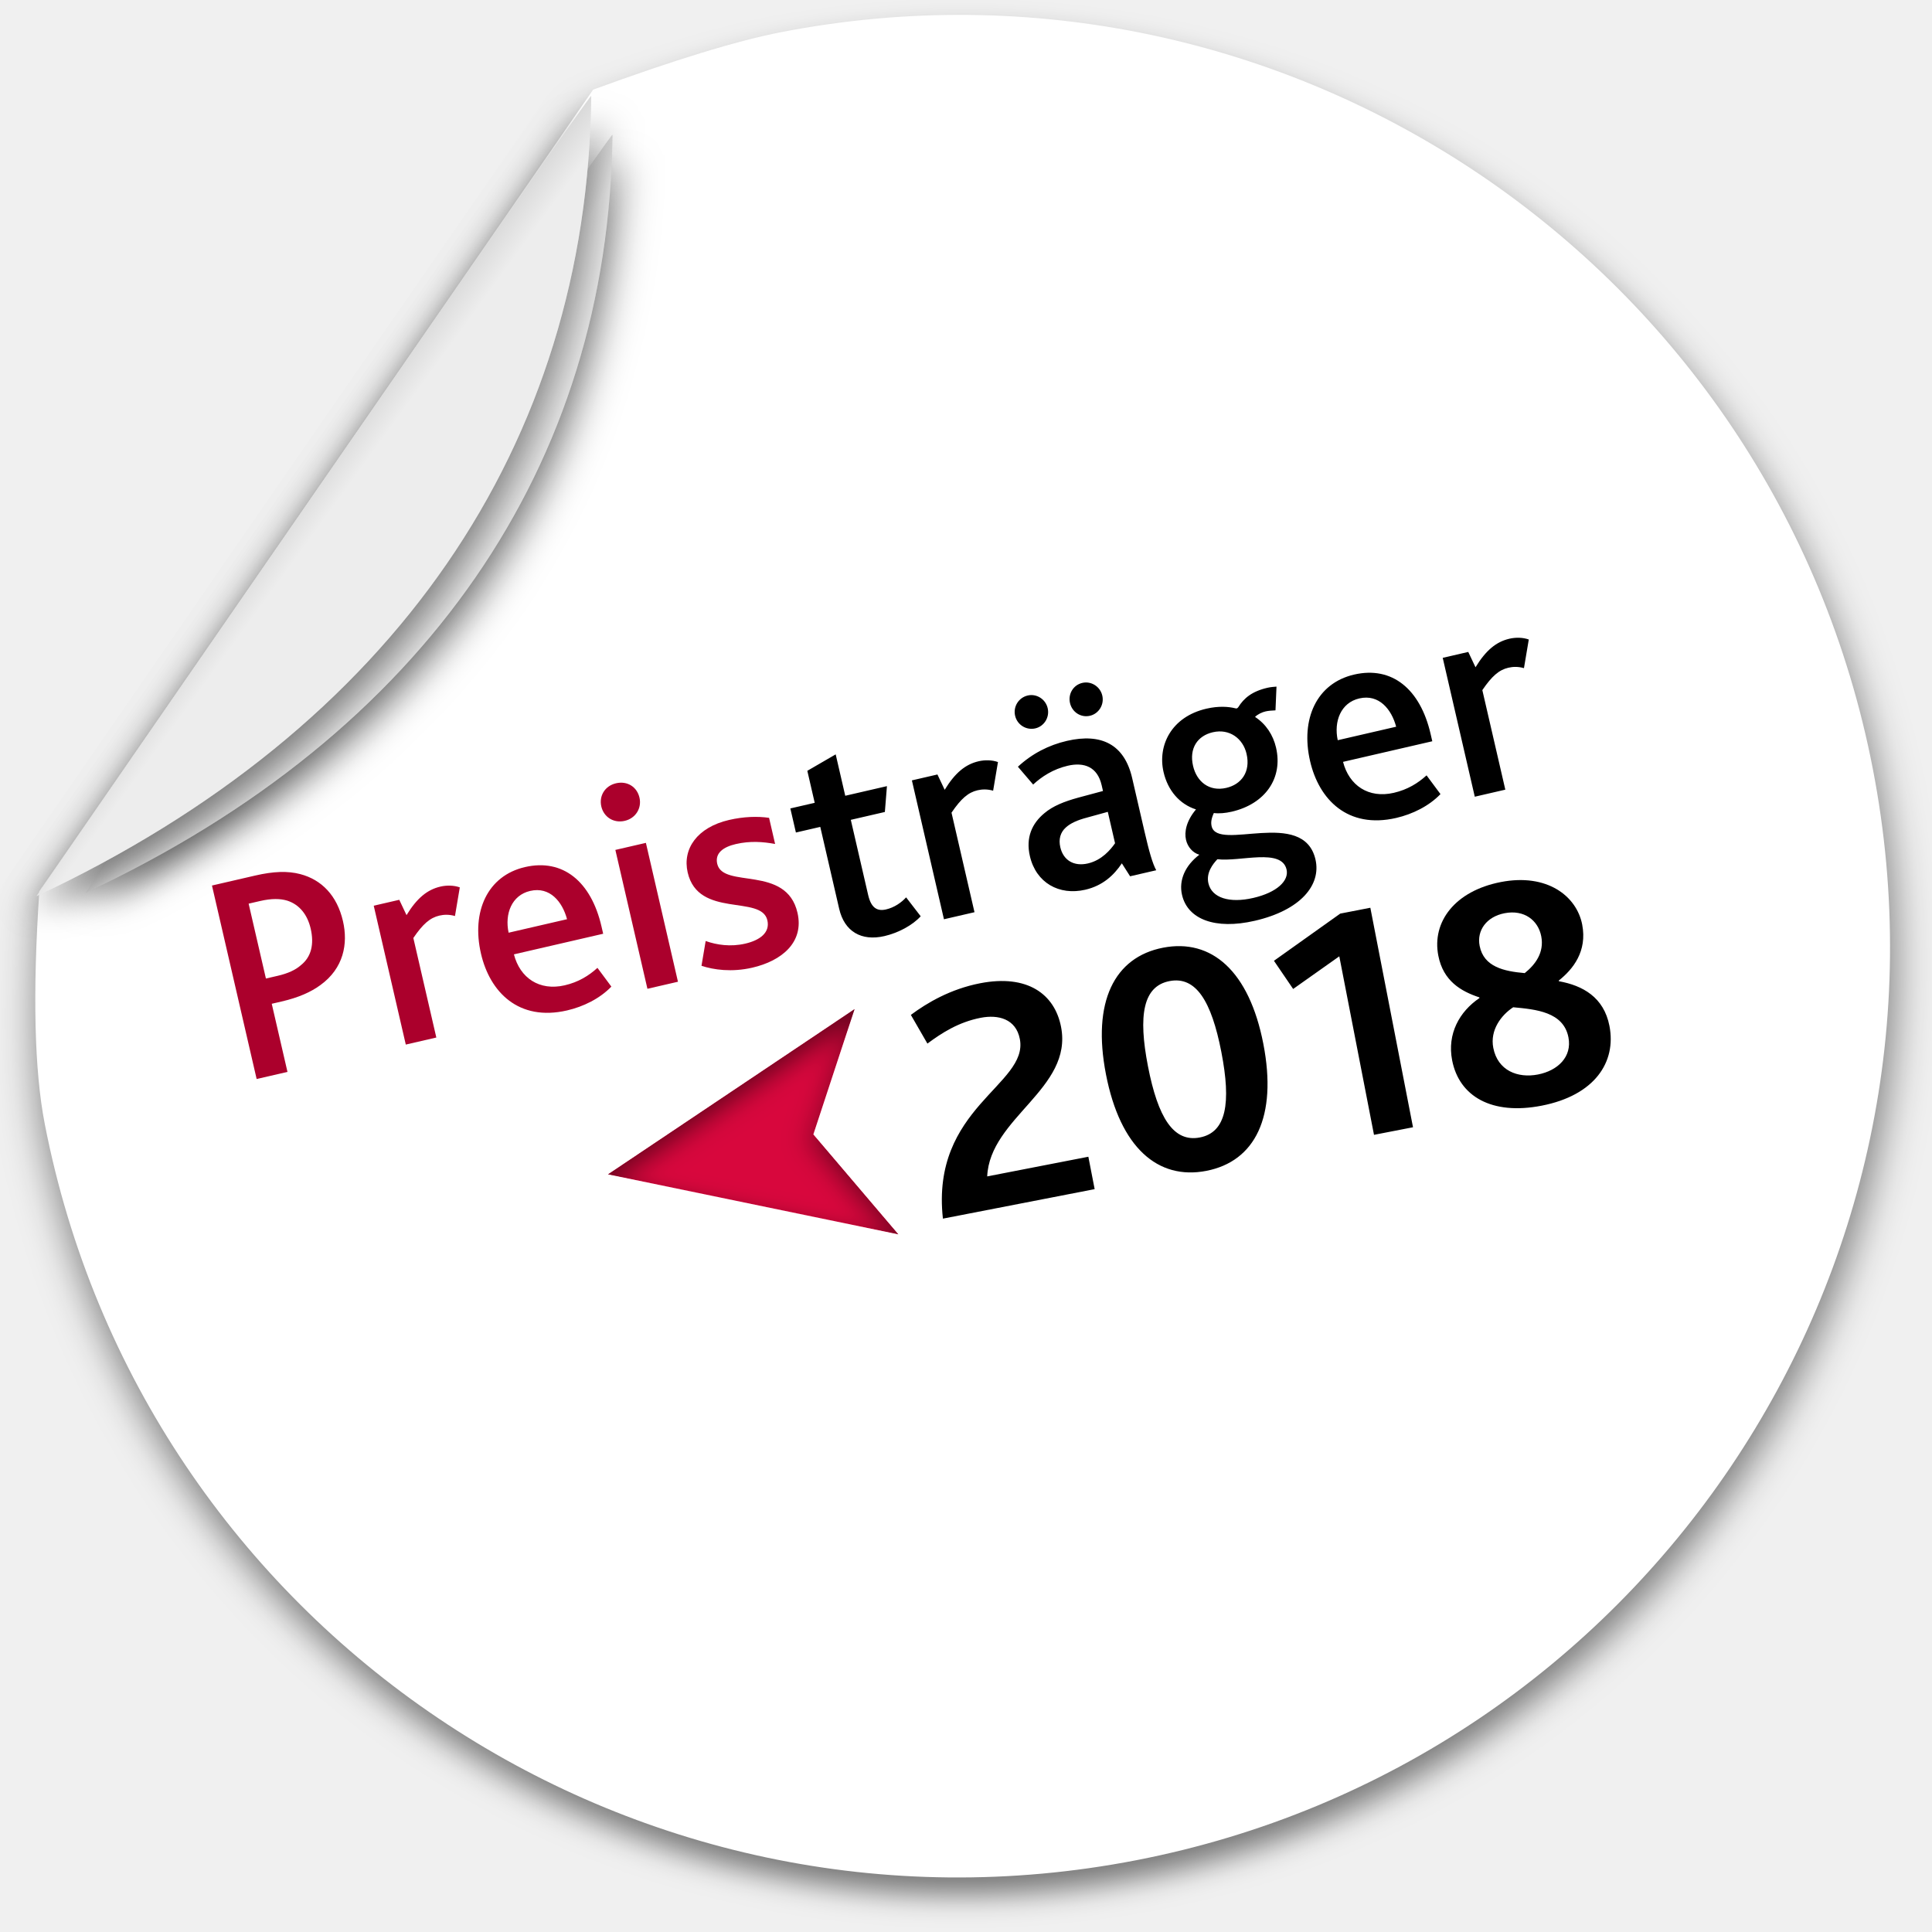
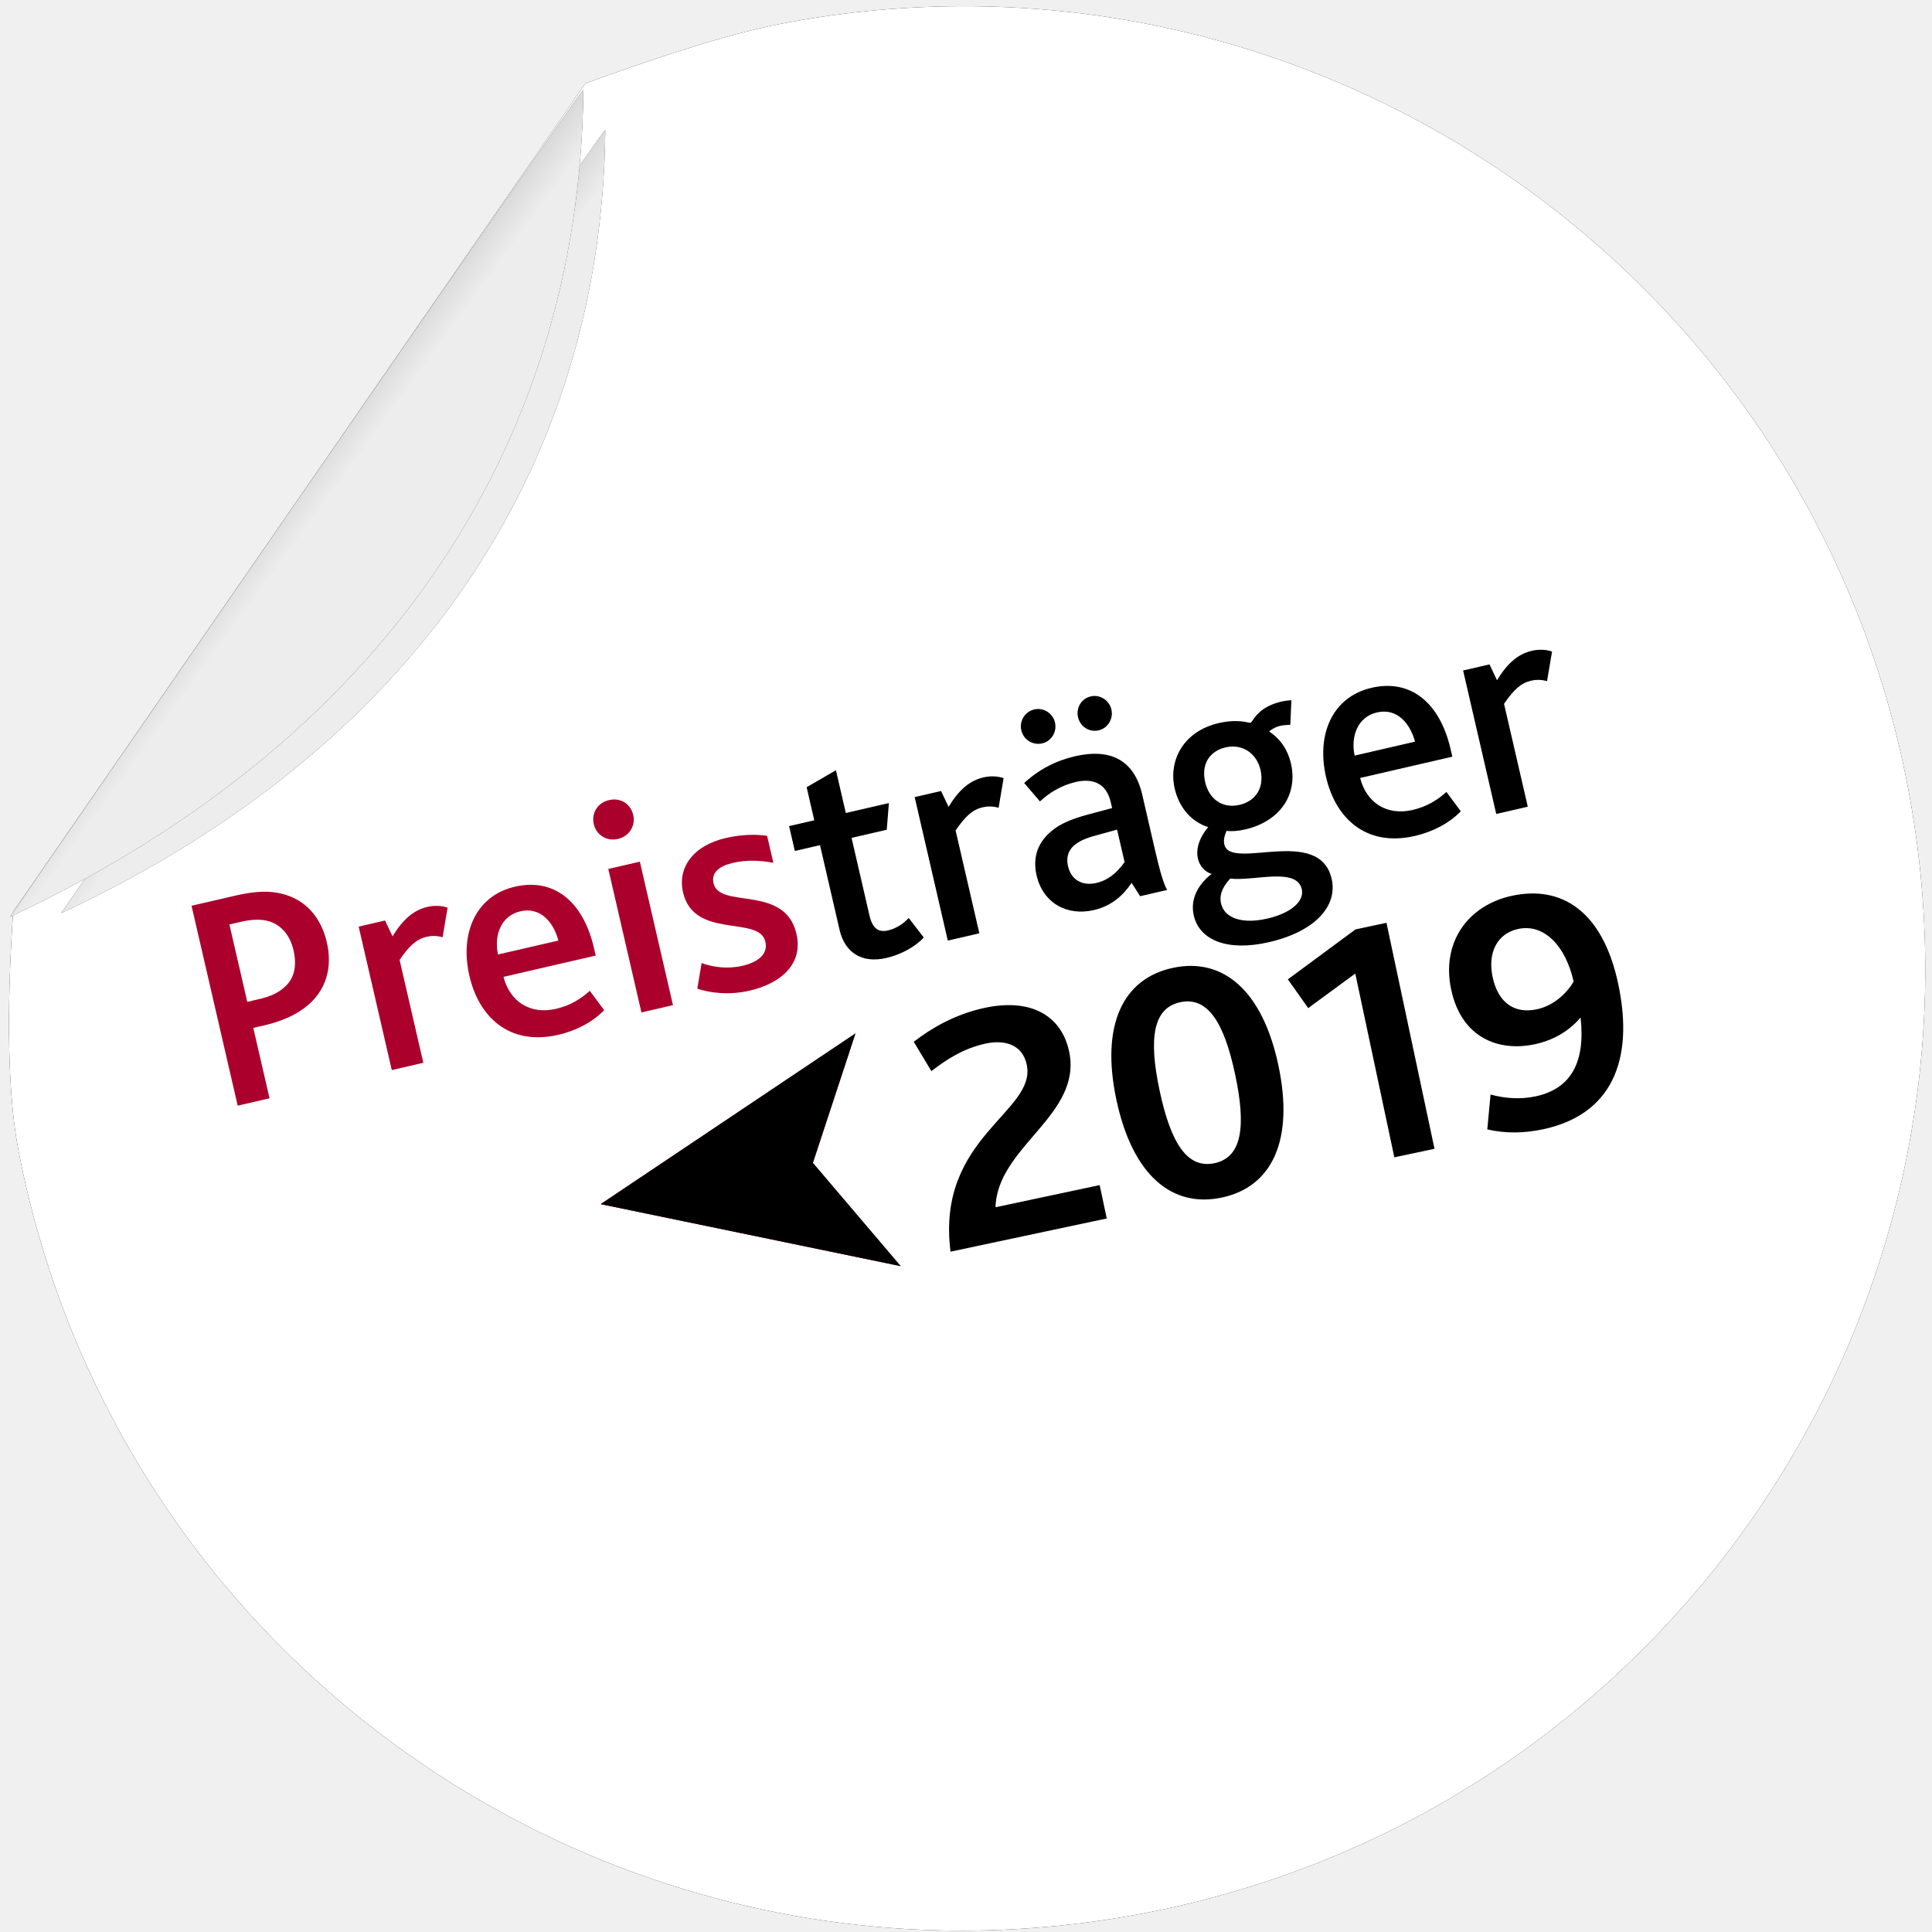
- <svg xmlns="http://www.w3.org/2000/svg" xmlns:xlink="http://www.w3.org/1999/xlink" width="218px" height="218px" viewBox="0 0 218 218" version="1.1">
+ <svg xmlns="http://www.w3.org/2000/svg" width="211px" height="211px" viewBox="0 0 211 211" version="1.1">
  <defs>
-     <path d="M105.065,210.13 C163.091,210.13 210.13,163.091 210.13,105.065 C210.13,47.039 163.091,0 105.065,0 C100.022,0 92.671,0.773 83.011,2.319 L4.405,79.189 C1.468,90.286 0,98.912 0,105.065 C0,163.091 47.039,210.13 105.065,210.13 Z" id="path-1" />
-     <filter x="-3.3%" y="-2.4%" width="106.7%" height="106.7%" filterUnits="objectBoundingBox" id="filter-2">
-       <feOffset dx="0" dy="2" in="SourceAlpha" result="shadowOffsetOuter1" />
-       <feGaussianBlur stdDeviation="2" in="shadowOffsetOuter1" result="shadowBlurOuter1" />
-       <feColorMatrix values="0 0 0 0 0   0 0 0 0 0   0 0 0 0 0  0 0 0 0.5 0" type="matrix" in="shadowBlurOuter1" />
-     </filter>
-     <linearGradient x1="54.455%" y1="50%" x2="32.77%" y2="27.37%" id="linearGradient-3">
+     <linearGradient x1="54.455%" y1="50%" x2="32.77%" y2="28.546%" id="linearGradient-1">
      <stop stop-color="#FFFFFF" stop-opacity="0.5" offset="0%" />
      <stop stop-color="#000000" stop-opacity="0.5" offset="100%" />
    </linearGradient>
-     <path d="M9.529,80.343 C50.588,70.055 76.687,44.174 84.173,7.748 C84.283,7.213 9.529,80.343 9.529,80.343 Z" id="path-4" />
-     <filter x="-9.4%" y="-6.9%" width="118.8%" height="119.3%" filterUnits="objectBoundingBox" id="filter-5">
-       <feOffset dx="0" dy="2" in="SourceAlpha" result="shadowOffsetOuter1" />
-       <feGaussianBlur stdDeviation="2" in="shadowOffsetOuter1" result="shadowBlurOuter1" />
-       <feColorMatrix values="0 0 0 0 0   0 0 0 0 0   0 0 0 0 0  0 0 0 0.5 0" type="matrix" in="shadowBlurOuter1" />
-     </filter>
-     <path d="M3.984,79.67 C47.259,68.803 74.768,41.466 82.658,2.991 C82.774,2.425 3.984,79.67 3.984,79.67 Z" id="path-6" />
-     <filter x="-8.9%" y="-6.5%" width="117.8%" height="118.3%" filterUnits="objectBoundingBox" id="filter-7">
-       <feOffset dx="0" dy="2" in="SourceAlpha" result="shadowOffsetOuter1" />
-       <feGaussianBlur stdDeviation="2" in="shadowOffsetOuter1" result="shadowBlurOuter1" />
-       <feColorMatrix values="0 0 0 0 0   0 0 0 0 0   0 0 0 0 0  0 0 0 0.5 0" type="matrix" in="shadowBlurOuter1" />
-     </filter>
-     <polygon id="path-8" points="61.3 122.784 92.173 135.684 84.909 122.784 92.173 109.791" />
-     <filter x="-6.5%" y="-7.7%" width="113.0%" height="115.4%" filterUnits="objectBoundingBox" id="filter-9">
-       <feGaussianBlur stdDeviation="1.5" in="SourceAlpha" result="shadowBlurInner1" />
-       <feOffset dx="0" dy="1" in="shadowBlurInner1" result="shadowOffsetInner1" />
-       <feComposite in="shadowOffsetInner1" in2="SourceAlpha" operator="arithmetic" k2="-1" k3="1" result="shadowInnerInner1" />
-       <feColorMatrix values="0 0 0 0 0   0 0 0 0 0   0 0 0 0 0  0 0 0 0.5 0" type="matrix" in="shadowInnerInner1" />
-     </filter>
+     <linearGradient x1="54.455%" y1="50%" x2="32.77%" y2="27.37%" id="linearGradient-2">
+       <stop stop-color="#FFFFFF" stop-opacity="0.5" offset="0%" />
+       <stop stop-color="#000000" stop-opacity="0.5" offset="100%" />
+     </linearGradient>
+     <linearGradient x1="54.455%" y1="50%" x2="32.77%" y2="28.488%" id="linearGradient-3">
+       <stop stop-color="#FFFFFF" stop-opacity="0.5" offset="0%" />
+       <stop stop-color="#000000" stop-opacity="0.5" offset="100%" />
+     </linearGradient>
+     <linearGradient x1="54.455%" y1="50%" x2="32.77%" y2="27.37%" id="linearGradient-4">
+       <stop stop-color="#FFFFFF" stop-opacity="0.5" offset="0%" />
+       <stop stop-color="#000000" stop-opacity="0.5" offset="100%" />
+     </linearGradient>
  </defs>
-   <g id="Tournee-/-exhibition" stroke="none" stroke-width="1" fill="none" fill-rule="evenodd">
-     <g id="Artboard-Copy-6" transform="translate(-15, -87)">
-       <g id="badge_winners" transform="translate(123.692, 194.1074) rotate(-11) translate(-123.692, -194.1074) translate(18.19202, 88.60737)">
-         <g id="Group-7">
+   <g id="Page-1" stroke="none" stroke-width="1" fill="none" fill-rule="evenodd">
+     <g id="badge_winners" transform="translate(-18, -18)">
+       <g transform="translate(123.692, 124.1074) rotate(-11) translate(-123.692, -124.1074) translate(18.19202, 18.60737)">
+         <g id="Group-7" transform="translate(0, 0)">
          <g id="Oval-4">
-             <use fill="black" fill-opacity="1" filter="url(#filter-2)" xlink:href="#path-1" />
-             <use fill="#FFFFFF" fill-rule="evenodd" xlink:href="#path-1" />
+             <g id="path-1-link" fill="#000000" fill-rule="nonzero">
+               <path d="M105.065,210.13 C163.091,210.13 210.13,163.091 210.13,105.065 C210.13,47.039 163.091,0 105.065,0 C100.022,0 92.671,0.773 83.011,2.319 L4.405,79.189 C1.468,90.286 0,98.912 0,105.065 C0,163.091 47.039,210.13 105.065,210.13 Z" id="path-1" />
+             </g>
+             <g id="path-1-link" fill="#FFFFFF">
+               <path d="M105.065,210.13 C163.091,210.13 210.13,163.091 210.13,105.065 C210.13,47.039 163.091,0 105.065,0 C100.022,0 92.671,0.773 83.011,2.319 L4.405,79.189 C1.468,90.286 0,98.912 0,105.065 C0,163.091 47.039,210.13 105.065,210.13 Z" id="path-1" />
+             </g>
          </g>
-           <g id="Oval-4-Copy">
-             <use fill="black" fill-opacity="1" filter="url(#filter-5)" xlink:href="#path-4" />
-             <use fill="#DBDBDB" fill-rule="evenodd" xlink:href="#path-4" />
-             <use fill="url(#linearGradient-3)" fill-rule="evenodd" xlink:href="#path-4" />
+           <g id="Oval-4-Copy" transform="translate(9, 7)">
+             <g id="path-4-link" fill="#000000" fill-rule="nonzero">
+               <path d="M0.529,73.343 C41.588,63.055 67.687,37.174 75.173,0.748 C75.283,0.213 0.529,73.343 0.529,73.343 Z" id="path-4" />
+             </g>
+             <g id="path-4-link" fill="#DBDBDB">
+               <path d="M0.529,73.343 C41.588,63.055 67.687,37.174 75.173,0.748 C75.283,0.213 0.529,73.343 0.529,73.343 Z" id="path-4" />
+             </g>
+             <g id="path-4-link" fill="url(#linearGradient-2)">
+               <path d="M0.529,73.343 C41.588,63.055 67.687,37.174 75.173,0.748 C75.283,0.213 0.529,73.343 0.529,73.343 Z" id="path-4" />
+             </g>
          </g>
-           <g id="Oval-4-Copy-2">
-             <use fill="black" fill-opacity="1" filter="url(#filter-7)" xlink:href="#path-6" />
-             <use fill="#DBDBDB" fill-rule="evenodd" xlink:href="#path-6" />
-             <use fill="url(#linearGradient-3)" fill-rule="evenodd" xlink:href="#path-6" />
+           <g id="Oval-4-Copy-2" transform="translate(3, 2)">
+             <g id="path-6-link" fill="#000000" fill-rule="nonzero">
+               <path d="M0.984,77.67 C44.259,66.803 71.768,39.466 79.658,0.991 C79.774,0.425 0.984,77.67 0.984,77.67 Z" id="path-6" />
+             </g>
+             <g id="path-6-link" fill="#DBDBDB">
+               <path d="M0.984,77.67 C44.259,66.803 71.768,39.466 79.658,0.991 C79.774,0.425 0.984,77.67 0.984,77.67 Z" id="path-6" />
+             </g>
+             <g id="path-6-link" fill="url(#linearGradient-4)">
+               <path d="M0.984,77.67 C44.259,66.803 71.768,39.466 79.658,0.991 C79.774,0.425 0.984,77.67 0.984,77.67 Z" id="path-6" />
+             </g>
          </g>
        </g>
-         <path d="M97.445,134.902 C98.471,122.324 109.833,121.944 109.833,116.662 C109.833,114.344 107.971,113.47 105.957,113.47 C103.411,113.47 101.321,114.306 99.497,115.18 L98.281,111.646 C100.333,110.658 103.221,109.632 106.641,109.632 C112.037,109.632 114.659,112.406 114.659,116.206 C114.659,123.312 104.817,124.718 103.259,131.178 L114.887,131.178 L114.887,134.902 L97.445,134.902 Z M127.655,135.282 C122.069,135.282 118.611,130.836 118.611,122.438 C118.611,114.078 122.069,109.632 127.655,109.632 C133.241,109.632 136.699,114.078 136.699,122.438 C136.699,130.836 133.241,135.282 127.655,135.282 Z M127.655,131.444 C130.695,131.444 131.873,128.328 131.873,122.438 C131.873,116.586 130.695,113.47 127.655,113.47 C124.615,113.47 123.437,116.586 123.437,122.438 C123.437,128.328 124.615,131.444 127.655,131.444 Z M146.997,134.902 L146.997,114.382 L141.183,117.004 L139.663,113.47 L148.023,109.67 L151.481,109.67 L151.481,134.902 L146.997,134.902 Z M166.187,135.282 C160.449,135.282 157.257,132.47 157.257,128.328 C157.257,125.288 159.119,123.084 161.627,122.02 L161.627,121.944 C159.727,120.88 157.979,119.36 157.979,116.434 C157.979,112.558 161.209,109.632 166.491,109.632 C171.811,109.632 174.585,112.824 174.585,116.092 C174.585,119.17 172.609,120.842 170.785,121.792 L170.785,121.868 C173.331,122.856 175.421,124.604 175.421,127.91 C175.421,132.09 172.267,135.282 166.187,135.282 Z M166.453,131.748 C168.733,131.748 170.633,130.532 170.633,128.29 C170.633,125.364 167.631,124.49 165.161,123.768 C163.679,124.376 162.083,125.782 162.083,127.834 C162.083,130.456 164.135,131.748 166.453,131.748 Z M167.175,120.234 C168.543,119.512 169.797,118.372 169.797,116.51 C169.797,114.686 168.505,113.166 166.225,113.166 C164.173,113.166 162.767,114.458 162.767,116.244 C162.767,118.676 164.933,119.588 167.175,120.234 Z" id="2018" fill="#000000" />
+         <path d="M97.594,134.497 C98.62,121.919 109.982,121.539 109.982,116.257 C109.982,113.939 108.12,113.065 106.106,113.065 C103.56,113.065 101.47,113.901 99.646,114.775 L98.43,111.241 C100.482,110.253 103.37,109.227 106.79,109.227 C112.186,109.227 114.808,112.001 114.808,115.801 C114.808,122.907 104.966,124.313 103.408,130.773 L115.036,130.773 L115.036,134.497 L97.594,134.497 Z M127.804,134.877 C122.218,134.877 118.76,130.431 118.76,122.033 C118.76,113.673 122.218,109.227 127.804,109.227 C133.39,109.227 136.848,113.673 136.848,122.033 C136.848,130.431 133.39,134.877 127.804,134.877 Z M127.804,131.039 C130.844,131.039 132.022,127.923 132.022,122.033 C132.022,116.181 130.844,113.065 127.804,113.065 C124.764,113.065 123.586,116.181 123.586,122.033 C123.586,127.923 124.764,131.039 127.804,131.039 Z M147.146,134.497 L147.146,113.977 L141.332,116.599 L139.812,113.065 L148.172,109.265 L151.63,109.265 L151.63,134.497 L147.146,134.497 Z M163.676,134.877 C161.586,134.877 159.572,134.497 157.71,133.623 L158.85,129.975 C160.256,130.697 161.89,131.191 163.6,131.191 C167.514,131.191 169.718,128.759 170.212,123.819 L170.174,123.819 C168.692,124.959 166.83,125.605 164.702,125.605 C160.712,125.605 157.026,123.287 157.026,117.853 C157.026,112.647 160.674,109.227 165.69,109.227 C171.124,109.227 175,112.837 175,121.045 C175,129.747 171.2,134.877 163.676,134.877 Z M165.728,121.919 C167.59,121.919 169.3,120.893 170.288,119.791 C170.25,115.763 168.426,112.913 165.576,112.913 C163.22,112.913 161.738,114.737 161.738,117.473 C161.738,120.285 163.182,121.919 165.728,121.919 Z" id="2019" fill="#000000" fill-rule="nonzero" transform="translate(136.2967, 122.052) rotate(-1) translate(-136.2967, -122.052) " />
        <path d="M96.767,101.109 C98.365,101.109 100.133,100.632 101.255,99.85 L100.133,97.402 C99.487,97.844 98.603,98.218 97.617,98.218 C96.563,98.218 96.019,97.64 96.019,96.178 L96.019,87.474 L99.963,87.474 L100.847,84.686 L96.019,84.686 L96.019,79.892 L92.483,80.98 L92.483,84.686 L89.661,84.686 L89.661,87.474 L92.483,87.474 L92.483,96.96 C92.483,99.578 94.081,101.109 96.767,101.109 Z M103.737,100.769 L107.273,100.769 L107.273,89.242 C108.667,87.95 109.619,87.44 110.707,87.44 C111.217,87.44 111.795,87.542 112.407,87.882 L113.665,84.856 C113.087,84.482 112.305,84.278 111.557,84.278 C110.027,84.278 108.667,84.958 107.103,86.556 L106.695,84.686 L103.737,84.686 L103.737,100.769 Z M125.293,100.769 L124.715,99.136 C123.525,100.258 122.029,101.109 120.023,101.109 C116.997,101.109 114.787,99.102 114.787,96.008 C114.787,93.866 115.841,92.472 117.473,91.656 C118.595,91.078 119.955,90.874 121.587,90.806 L124.477,90.704 L124.477,90.024 C124.477,87.916 123.151,87.032 121.247,87.032 C119.547,87.032 118.085,87.576 116.963,88.222 L115.739,85.876 C117.643,84.788 119.683,84.278 121.791,84.278 C125.769,84.278 128.013,86.114 128.013,90.024 L128.013,96.212 C128.013,98.524 128.081,99.918 128.319,100.769 L125.293,100.769 Z M124.477,93.118 L122.063,93.22 C120.907,93.254 120.091,93.424 119.479,93.764 C118.731,94.172 118.357,94.886 118.357,95.804 C118.357,97.334 119.377,98.286 120.975,98.286 C122.607,98.286 123.831,97.334 124.477,96.756 L124.477,93.118 Z M118.629,82.102 C119.649,82.102 120.499,81.252 120.499,80.198 C120.499,79.144 119.649,78.294 118.629,78.294 C117.575,78.294 116.725,79.144 116.725,80.198 C116.725,81.252 117.575,82.102 118.629,82.102 Z M124.953,82.102 C125.973,82.102 126.823,81.252 126.823,80.198 C126.823,79.144 125.973,78.294 124.953,78.294 C123.899,78.294 123.083,79.144 123.083,80.198 C123.083,81.252 123.899,82.102 124.953,82.102 Z M137.873,108.826 C133.283,108.826 130.529,106.957 130.529,104.135 C130.529,102.4 131.651,100.972 133.453,100.156 C132.773,99.782 132.365,99 132.365,98.184 C132.365,97.266 132.875,96.11 134.235,95.09 C132.569,94.104 131.617,92.302 131.617,90.16 C131.617,87.1 133.861,84.278 137.941,84.278 C139.369,84.278 140.423,84.618 141.103,84.958 C141.273,85.06 141.341,85.026 141.477,84.924 C142.327,84.074 143.381,83.53 145.183,83.53 C145.557,83.53 145.999,83.598 146.203,83.632 L145.489,86.216 C145.115,86.148 144.707,86.08 144.367,86.08 C143.993,86.08 143.449,86.182 143.075,86.42 C144.095,87.474 144.605,88.868 144.605,90.33 C144.605,93.9 141.953,96.246 138.111,96.246 C137.363,96.246 136.649,96.144 136.105,95.94 C135.663,96.518 135.527,96.926 135.527,97.334 C135.527,100.326 146.101,97.606 146.101,103.624 C146.101,106.582 143.177,108.826 137.873,108.826 Z M138.281,106.276 C141.035,106.276 142.667,105.29 142.667,103.999 C142.667,101.483 137.771,101.993 135.323,101.109 C134.711,101.516 133.725,102.299 133.725,103.522 C133.725,105.222 135.527,106.276 138.281,106.276 Z M138.111,93.492 C139.845,93.492 141.205,92.37 141.205,90.262 C141.205,88.494 139.981,87.032 138.043,87.032 C136.275,87.032 135.017,88.188 135.017,90.228 C135.017,92.064 136.139,93.492 138.111,93.492 Z M156.029,101.109 C150.419,101.109 148.005,97.13 148.005,92.676 C148.005,87.814 150.691,84.278 155.043,84.278 C159.429,84.278 161.945,87.542 161.945,92.744 L161.945,93.594 L151.609,93.594 C151.677,96.348 153.479,98.286 156.403,98.286 C158.001,98.286 159.293,97.844 160.449,97.198 L161.503,99.612 C159.939,100.632 157.933,101.109 156.029,101.109 Z M151.575,91.078 L158.341,91.078 C158.273,89.038 157.287,87.032 155.009,87.032 C152.867,87.032 151.609,88.902 151.575,91.078 Z M165.209,100.769 L168.745,100.769 L168.745,89.242 C170.139,87.95 171.091,87.44 172.179,87.44 C172.689,87.44 173.267,87.542 173.879,87.882 L175.137,84.856 C174.559,84.482 173.777,84.278 173.029,84.278 C171.499,84.278 170.139,84.958 168.575,86.556 L168.167,84.686 L165.209,84.686 L165.209,100.769 Z" id="träger" fill="#000000" fill-rule="nonzero" transform="translate(132.3986, 93.5605) rotate(-2) translate(-132.3986, -93.5605) " />
        <path d="M24.016,103.557 L24.016,81.151 L29.014,81.151 C31.156,81.151 32.72,81.457 34.012,82.137 C36.222,83.293 37.514,85.435 37.514,88.393 C37.514,91.011 36.392,93.595 33.4,94.853 C32.21,95.363 30.714,95.669 28.708,95.669 L27.586,95.669 L27.586,103.557 L24.016,103.557 Z M27.586,92.745 L28.946,92.745 C30.17,92.745 31.088,92.541 31.768,92.167 C33.128,91.521 33.774,90.195 33.774,88.393 C33.774,86.795 33.162,85.469 31.904,84.721 C31.19,84.313 30.238,84.075 28.912,84.075 L27.586,84.075 L27.586,92.745 Z M41.288,103.557 L44.824,103.557 L44.824,92.031 C46.218,90.739 47.17,90.229 48.258,90.229 C48.768,90.229 49.346,90.331 49.958,90.671 L51.216,87.645 C50.638,87.271 49.856,87.067 49.108,87.067 C47.578,87.067 46.218,87.747 44.654,89.345 L44.246,87.475 L41.288,87.475 L41.288,103.557 Z M59.886,103.897 C54.276,103.897 51.862,99.919 51.862,95.465 C51.862,90.603 54.548,87.067 58.9,87.067 C63.286,87.067 65.802,90.331 65.802,95.533 L65.802,96.383 L55.466,96.383 C55.534,99.137 57.336,101.075 60.26,101.075 C61.858,101.075 63.15,100.633 64.306,99.987 L65.36,102.401 C63.796,103.421 61.79,103.897 59.886,103.897 Z M55.432,93.867 L62.198,93.867 C62.13,91.827 61.144,89.821 58.866,89.821 C56.724,89.821 55.466,91.691 55.432,93.867 Z M69.27,103.557 L72.806,103.557 L72.806,87.475 L69.27,87.475 L69.27,103.557 Z M71.038,84.517 C72.296,84.517 73.248,83.565 73.248,82.341 C73.248,81.083 72.33,80.165 71.038,80.165 C69.746,80.165 68.828,81.117 68.828,82.341 C68.828,83.565 69.746,84.517 71.038,84.517 Z M75.798,102.401 C77.022,103.149 78.96,103.897 81.34,103.897 C84.74,103.897 87.698,102.435 87.698,99.001 C87.698,93.425 80.116,94.513 80.116,91.589 C80.116,90.331 81.238,89.889 82.666,89.889 C84.332,89.889 85.726,90.331 86.984,90.875 L86.984,87.849 C85.76,87.373 84.23,87.067 82.53,87.067 C78.824,87.067 76.648,89.073 76.648,91.793 C76.648,97.131 84.196,96.077 84.196,99.069 C84.196,100.497 82.87,101.075 81.17,101.075 C79.47,101.075 78.008,100.497 76.886,99.783 L75.798,102.401 Z" id="Preis" fill="#AB002C" fill-rule="nonzero" transform="translate(55.85686, 92.03075) rotate(-2) translate(-55.85686, -92.03075) " />
-         <g id="Path-2">
-           <use fill="#D8073D" fill-rule="evenodd" xlink:href="#path-8" />
-           <use fill="black" fill-opacity="1" filter="url(#filter-9)" xlink:href="#path-8" />
+         <g id="Path-2" transform="translate(61, 109)">
+           <g id="path-8-link" fill="#D8073D">
+             <polygon id="path-8" points="0.3 13.784 31.173 26.684 23.909 13.784 31.173 0.791" />
+           </g>
+           <g id="path-8-link" fill="#000000" fill-rule="nonzero">
+             <polygon id="path-8" points="0.3 13.784 31.173 26.684 23.909 13.784 31.173 0.791" />
+           </g>
        </g>
      </g>
    </g>
  </g>
</svg>
